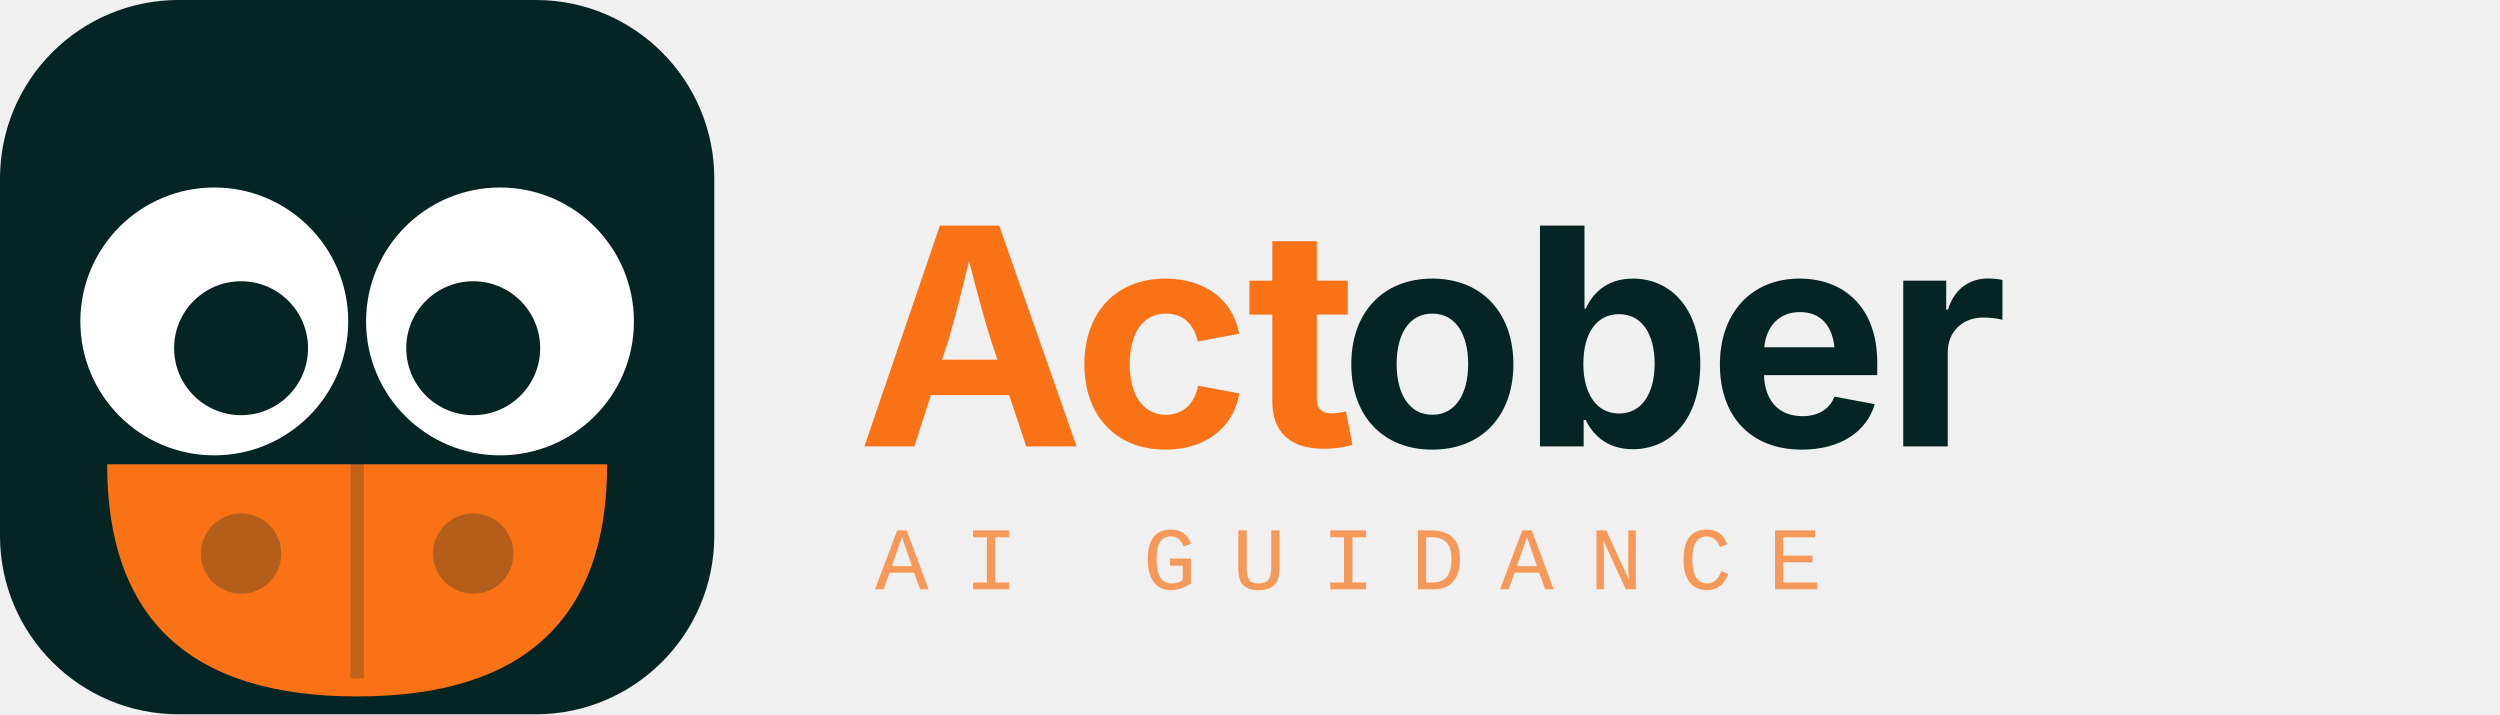
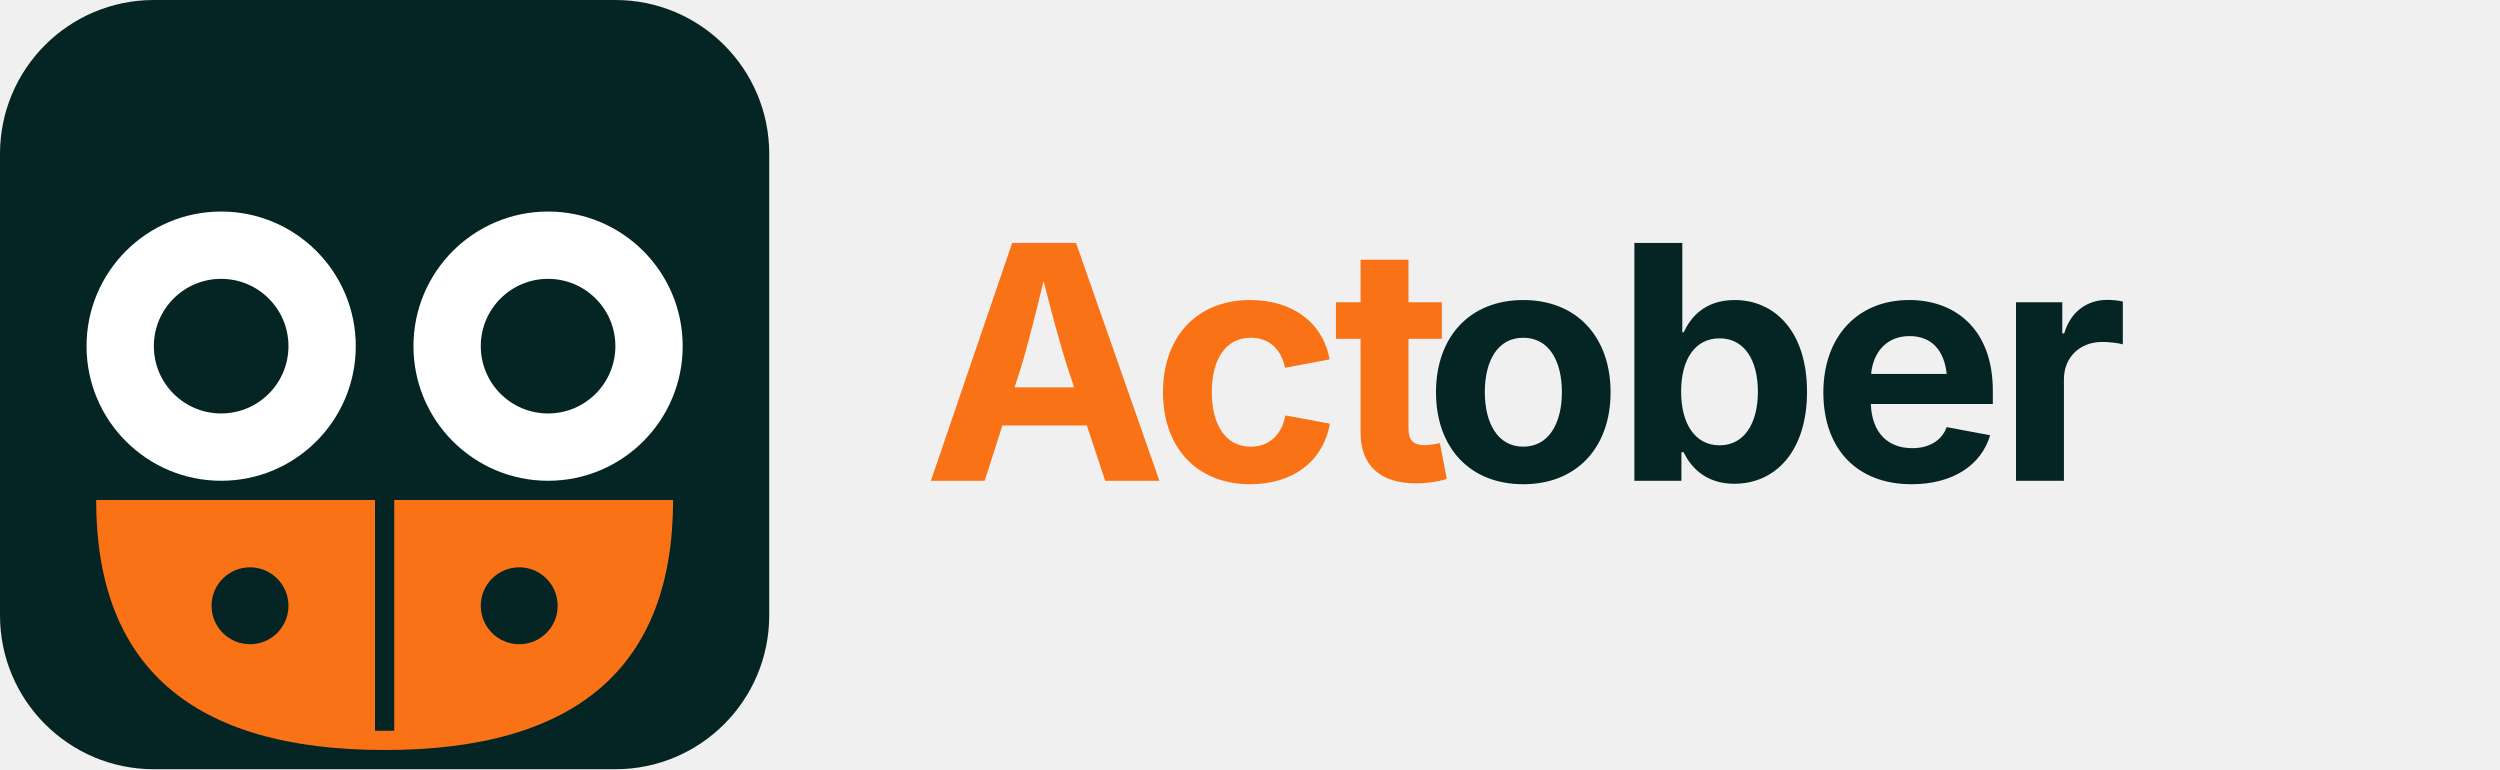
- <svg xmlns="http://www.w3.org/2000/svg" viewBox="0 0 280 80" fill="none" role="img" aria-label="Actober AI">
-   <rect width="80" height="80" rx="20" fill="#052424" />
-   <path d="M12 52 Q12 78 40 78 Q68 78 68 52 Z" fill="#F97316" />
-   <circle cx="24" cy="36" r="15" fill="#ffffff" />
-   <circle cx="56" cy="36" r="15" fill="#ffffff" />
-   <circle cx="27" cy="39" r="7.5" fill="#052424" />
-   <circle cx="53" cy="39" r="7.5" fill="#052424" />
-   <line x1="40" y1="24" x2="40" y2="76" stroke="#052424" stroke-width="1.5" stroke-opacity="0.22" />
-   <circle cx="27" cy="62" r="4.5" fill="#052424" fill-opacity="0.28" />
-   <circle cx="53" cy="62" r="4.5" fill="#052424" fill-opacity="0.28" />
-   <text x="96" y="50" font-family="Inter, -apple-system, BlinkMacSystemFont, sans-serif" font-weight="700" font-size="34" letter-spacing="-0.5" fill="#F97316">Act</text>
-   <text x="150" y="50" font-family="Inter, -apple-system, BlinkMacSystemFont, sans-serif" font-weight="700" font-size="34" letter-spacing="-0.5" fill="#052424">ober</text>
-   <text x="98" y="66" font-family="'JetBrains Mono', 'Courier New', monospace" font-weight="400" font-size="10" letter-spacing="4" fill="#F97316" fill-opacity="0.70">AI GUIDANCE</text>
+ <svg xmlns="http://www.w3.org/2000/svg" viewBox="0 0 260 80" fill="none" role="img" aria-label="Actober AI">
+   <rect width="80" height="80" rx="16" fill="#052424" />
+   <path d="M10 52 Q10 78 40 78 Q70 78 70 52 Z" fill="#F97316" />
+   <circle cx="23" cy="36" r="14" fill="#ffffff" />
+   <circle cx="57" cy="36" r="14" fill="#ffffff" />
+   <circle cx="23" cy="36" r="7" fill="#052424" />
+   <circle cx="57" cy="36" r="7" fill="#052424" />
+   <line x1="40" y1="50" x2="40" y2="76" stroke="#052424" stroke-width="2" />
+   <circle cx="26" cy="63" r="4" fill="#052424" />
+   <circle cx="54" cy="63" r="4" fill="#052424" />
+   <text x="96" y="50" font-family="Inter, -apple-system, BlinkMacSystemFont, sans-serif" font-weight="700" font-size="34" letter-spacing="-1" fill="#F97316">Act</text>
+   <text x="148" y="50" font-family="Inter, -apple-system, BlinkMacSystemFont, sans-serif" font-weight="700" font-size="34" letter-spacing="-1" fill="#052424">ober</text>
</svg>
